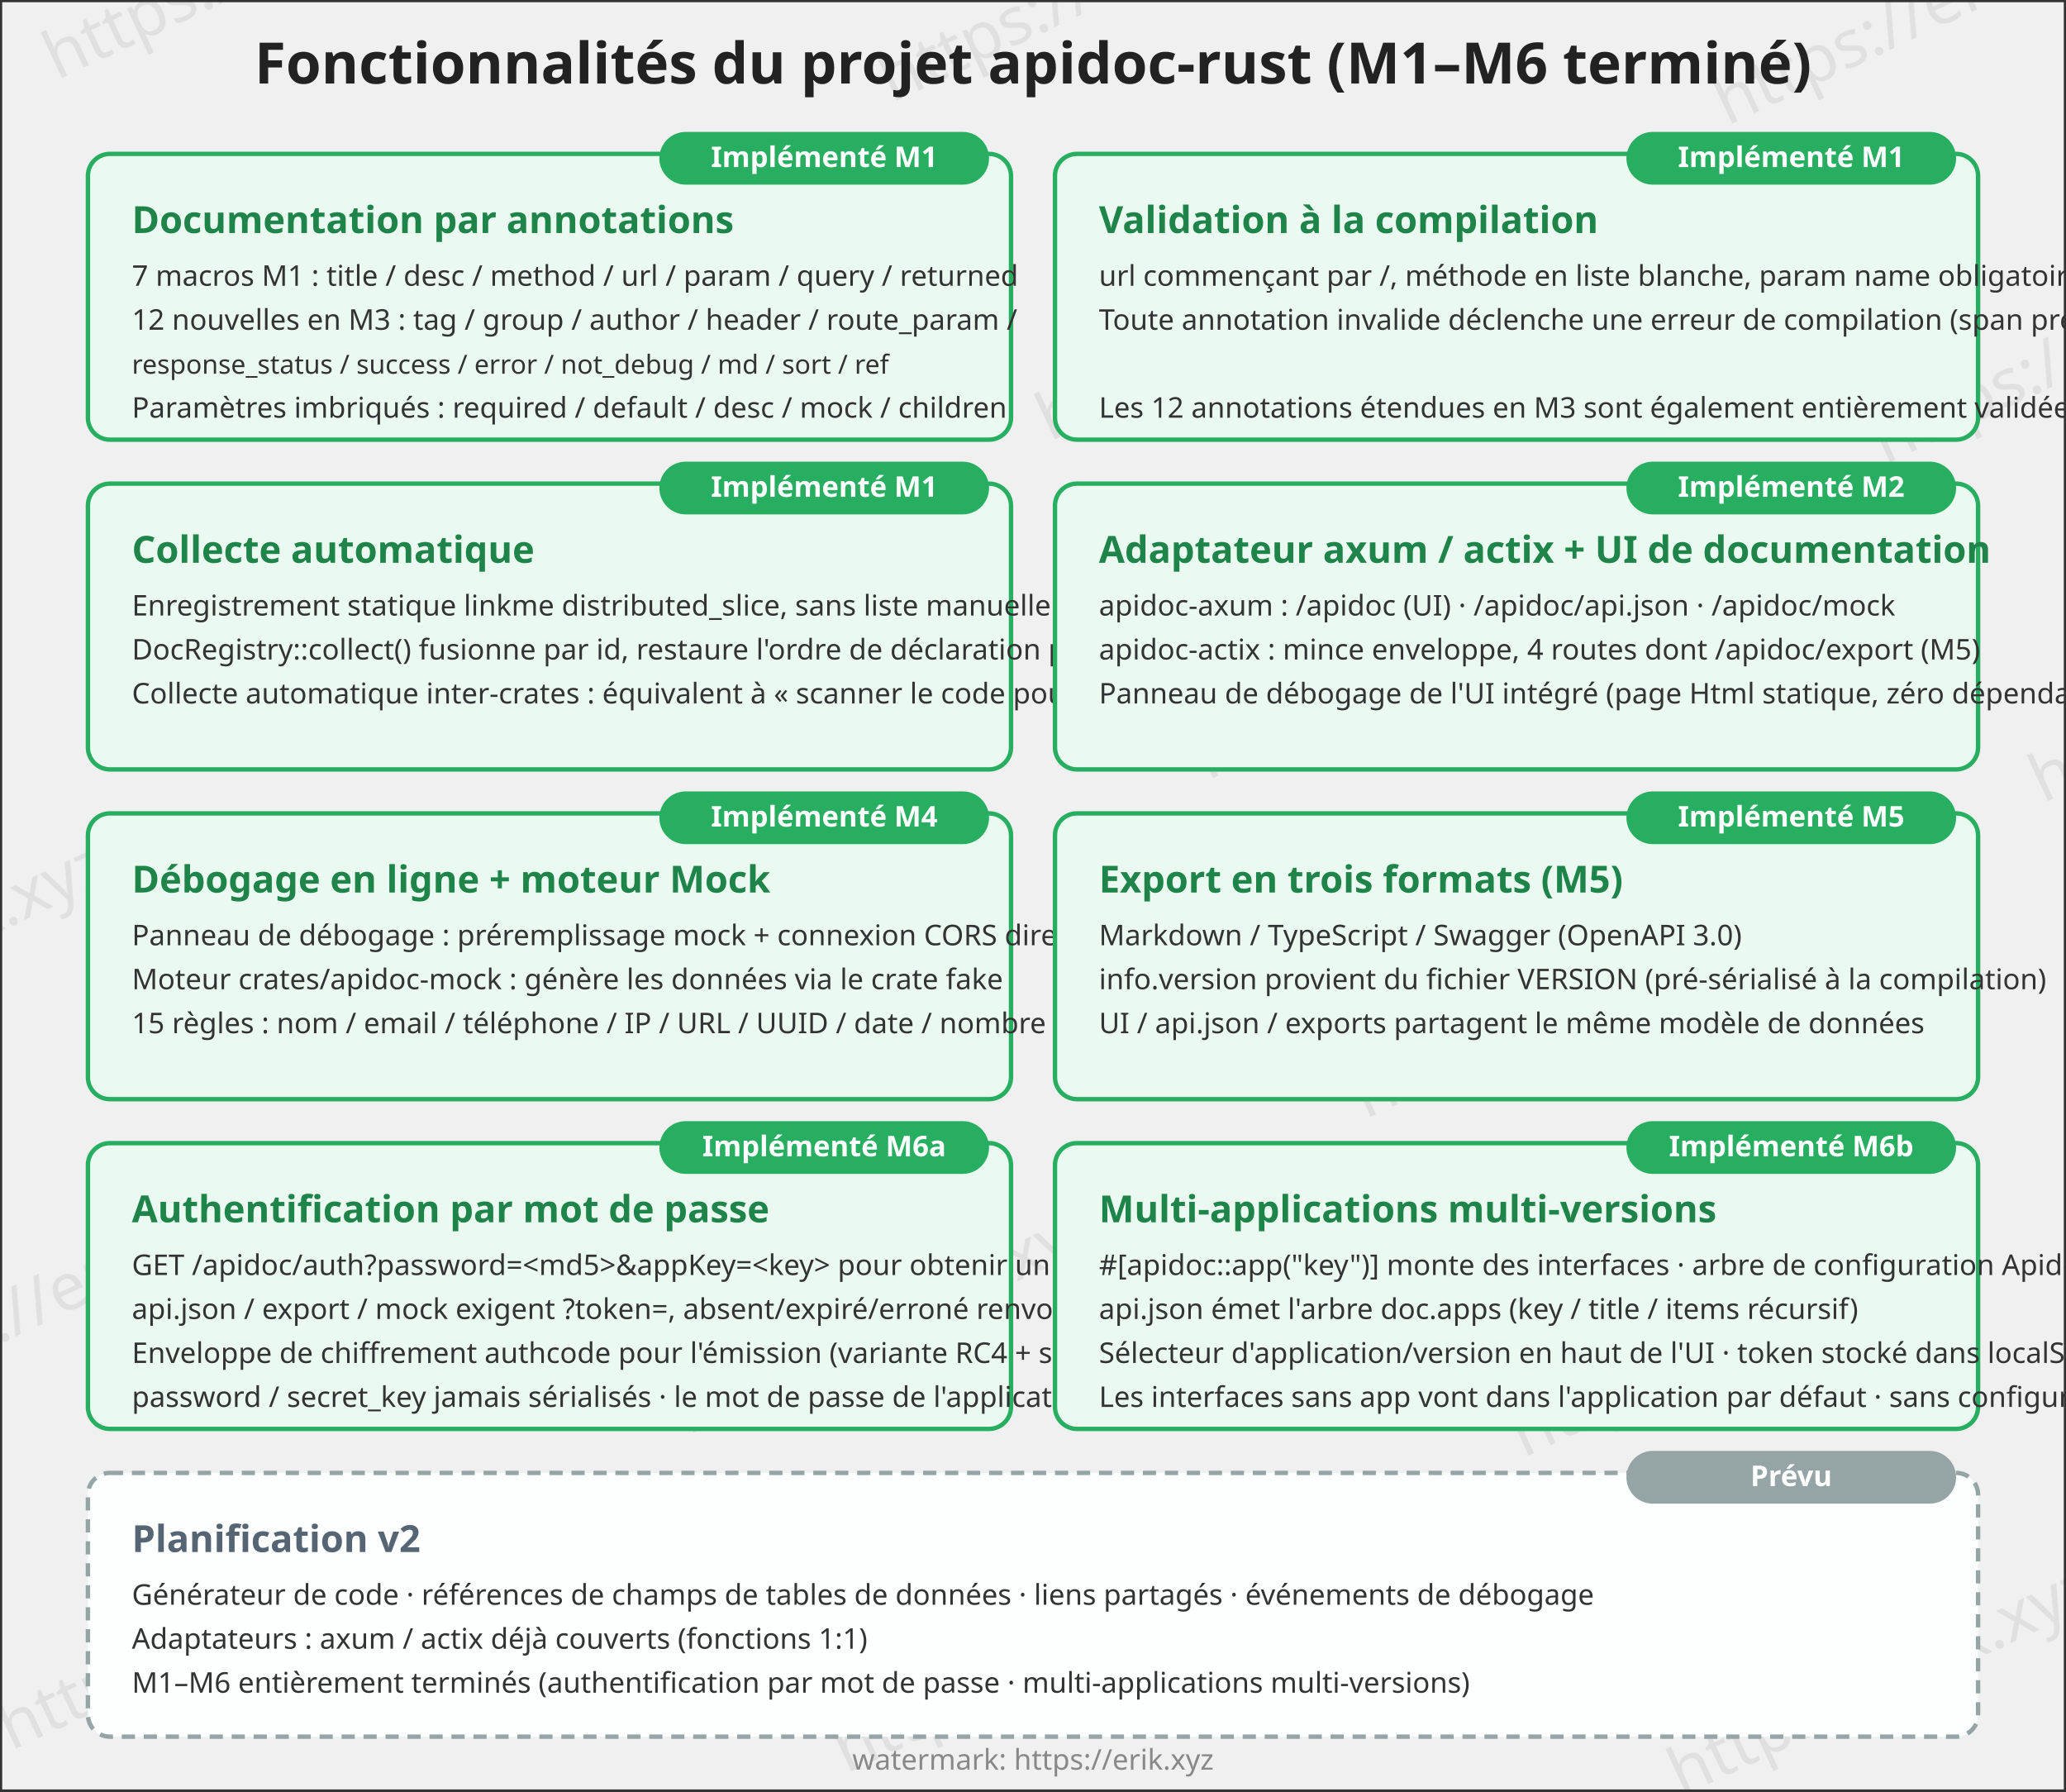
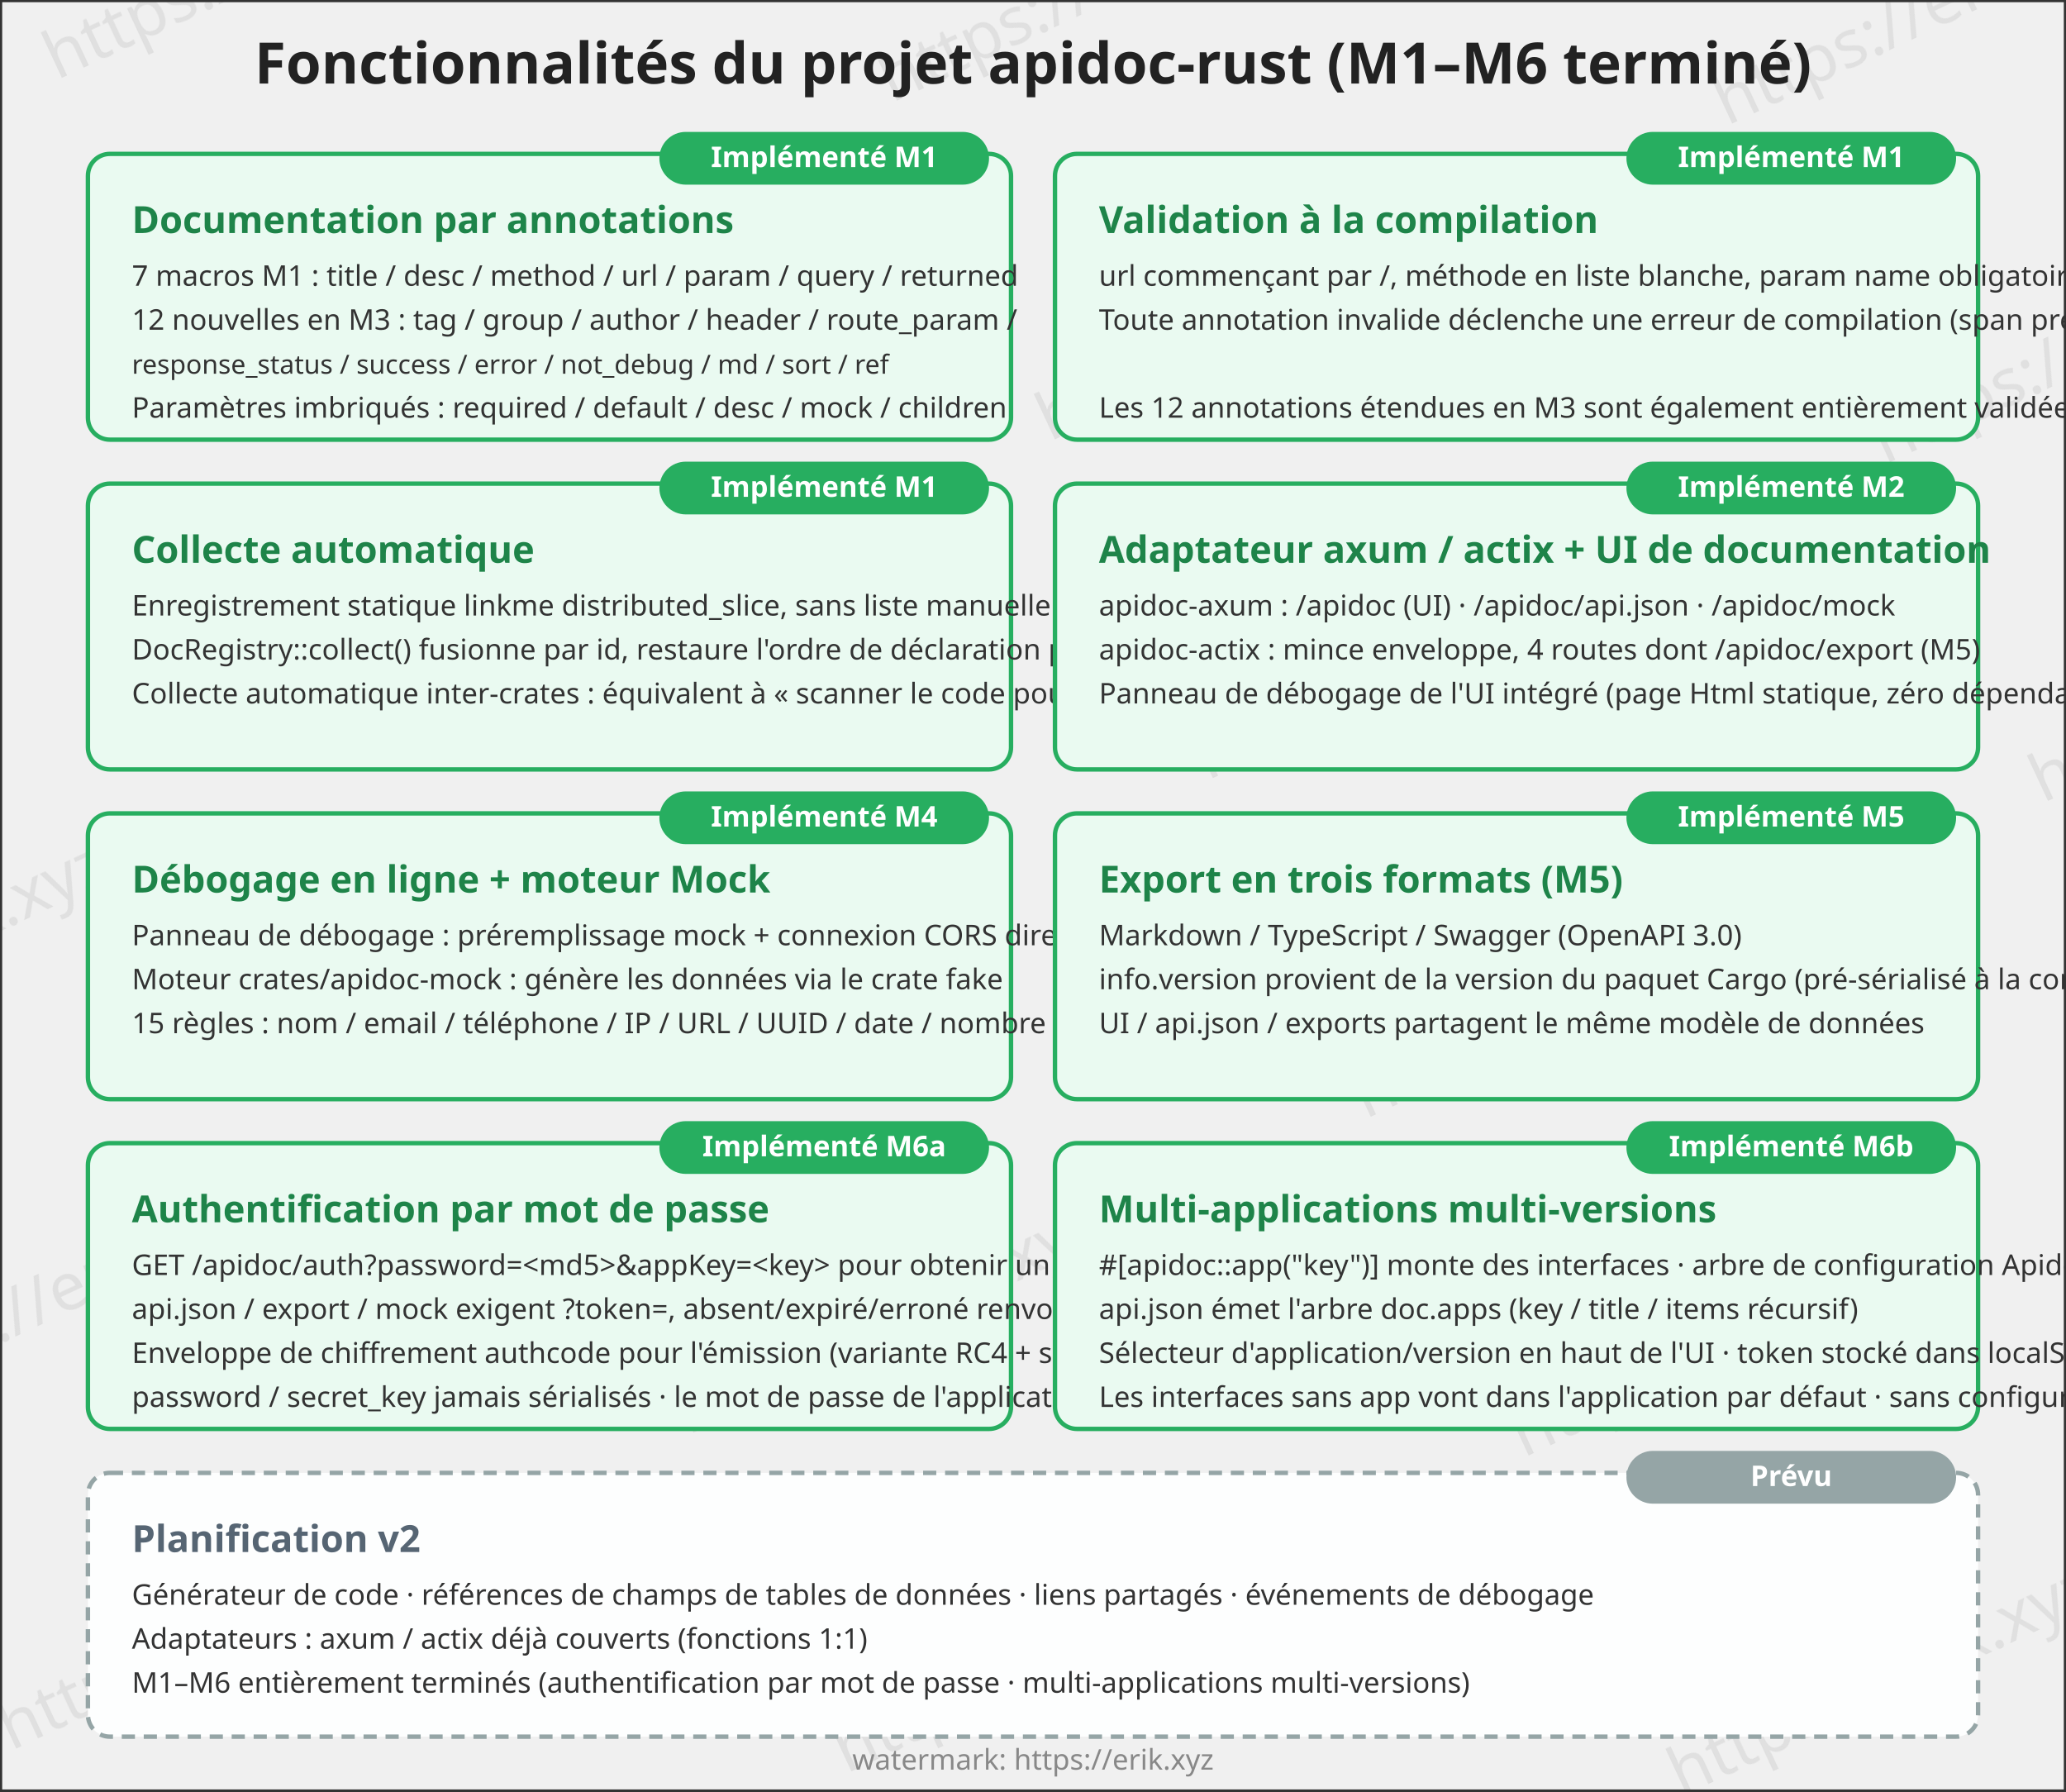
<svg xmlns="http://www.w3.org/2000/svg" viewBox="0 0 940 815" font-family="sans-serif">
  <defs>
    <pattern id="wm" width="340" height="170" patternUnits="userSpaceOnUse" patternTransform="rotate(-25)">
      <text x="8" y="44" font-size="30" fill="#888888" opacity="0.15">https://erik.xyz</text>
    </pattern>
  </defs>
  <rect width="940" height="815" fill="url(#wm)" />
  <rect x="0" y="0" width="940" height="815" fill="none" stroke="#333" stroke-width="2" />
  <text x="470" y="38" text-anchor="middle" font-size="26" font-weight="bold" fill="#222">Fonctionnalités du projet apidoc-rust (M1–M6 terminé)</text>
  <rect x="40" y="70" width="420" height="130" rx="10" fill="#eafaf1" stroke="#27ae60" stroke-width="2" />
  <rect x="300" y="60" width="150" height="24" rx="12" fill="#27ae60" />
  <text x="375" y="76" text-anchor="middle" font-size="13" fill="#fff" font-weight="bold">Implémenté M1</text>
  <text x="60" y="106" font-size="17" font-weight="bold" fill="#1e8449">Documentation par annotations</text>
  <text x="60" y="130" font-size="13" fill="#333">7 macros M1 : title / desc / method / url / param / query / returned</text>
  <text x="60" y="150" font-size="13" fill="#333">12 nouvelles en M3 : tag / group / author / header / route_param /</text>
  <text x="60" y="170" font-size="12" fill="#333">response_status / success / error / not_debug / md / sort / ref</text>
  <text x="60" y="190" font-size="13" fill="#333">Paramètres imbriqués : required / default / desc / mock / children</text>
  <rect x="480" y="70" width="420" height="130" rx="10" fill="#eafaf1" stroke="#27ae60" stroke-width="2" />
  <rect x="740" y="60" width="150" height="24" rx="12" fill="#27ae60" />
  <text x="815" y="76" text-anchor="middle" font-size="13" fill="#fff" font-weight="bold">Implémenté M1</text>
  <text x="500" y="106" font-size="17" font-weight="bold" fill="#1e8449">Validation à la compilation</text>
  <text x="500" y="130" font-size="13" fill="#333">url commençant par /, méthode en liste blanche, param name obligatoire</text>
  <text x="500" y="150" font-size="13" fill="#333">Toute annotation invalide déclenche une erreur de compilation (span précis) ; la documentation ne se désynchronise jamais du code</text>
  <text x="500" y="190" font-size="13" fill="#333">Les 12 annotations étendues en M3 sont également entièrement validées</text>
  <rect x="40" y="220" width="420" height="130" rx="10" fill="#eafaf1" stroke="#27ae60" stroke-width="2" />
  <rect x="300" y="210" width="150" height="24" rx="12" fill="#27ae60" />
  <text x="375" y="226" text-anchor="middle" font-size="13" fill="#fff" font-weight="bold">Implémenté M1</text>
  <text x="60" y="256" font-size="17" font-weight="bold" fill="#1e8449">Collecte automatique</text>
  <text x="60" y="280" font-size="13" fill="#333">Enregistrement statique linkme distributed_slice, sans liste manuelle d'interfaces</text>
  <text x="60" y="300" font-size="13" fill="#333">DocRegistry::collect() fusionne par id, restaure l'ordre de déclaration par seq</text>
  <text x="60" y="320" font-size="13" fill="#333">Collecte automatique inter-crates : équivalent à « scanner le code pour obtenir toutes les interfaces »</text>
  <rect x="480" y="220" width="420" height="130" rx="10" fill="#eafaf1" stroke="#27ae60" stroke-width="2" />
  <rect x="740" y="210" width="150" height="24" rx="12" fill="#27ae60" />
  <text x="815" y="226" text-anchor="middle" font-size="13" fill="#fff" font-weight="bold">Implémenté M2</text>
  <text x="500" y="256" font-size="17" font-weight="bold" fill="#1e8449">Adaptateur axum / actix + UI de documentation</text>
  <text x="500" y="280" font-size="13" fill="#333">apidoc-axum : /apidoc (UI) · /apidoc/api.json · /apidoc/mock</text>
  <text x="500" y="300" font-size="13" fill="#333">apidoc-actix : mince enveloppe, 4 routes dont /apidoc/export (M5)</text>
  <text x="500" y="320" font-size="13" fill="#333">Panneau de débogage de l'UI intégré (page Html statique, zéro dépendance externe)</text>
  <rect x="40" y="370" width="420" height="130" rx="10" fill="#eafaf1" stroke="#27ae60" stroke-width="2" />
  <rect x="300" y="360" width="150" height="24" rx="12" fill="#27ae60" />
  <text x="375" y="376" text-anchor="middle" font-size="13" fill="#fff" font-weight="bold">Implémenté M4</text>
  <text x="60" y="406" font-size="17" font-weight="bold" fill="#1e8449">Débogage en ligne + moteur Mock</text>
  <text x="60" y="430" font-size="13" fill="#333">Panneau de débogage : préremplissage mock + connexion CORS directe du navigateur à l'interface cible</text>
  <text x="60" y="450" font-size="13" fill="#333">Moteur crates/apidoc-mock : génère les données via le crate fake</text>
  <text x="60" y="470" font-size="13" fill="#333">15 règles : nom / email / téléphone / IP / URL / UUID / date / nombre / flottant / booléen / texte…</text>
  <rect x="480" y="370" width="420" height="130" rx="10" fill="#eafaf1" stroke="#27ae60" stroke-width="2" />
  <rect x="740" y="360" width="150" height="24" rx="12" fill="#27ae60" />
  <text x="815" y="376" text-anchor="middle" font-size="13" fill="#fff" font-weight="bold">Implémenté M5</text>
  <text x="500" y="406" font-size="17" font-weight="bold" fill="#1e8449">Export en trois formats (M5)</text>
  <text x="500" y="430" font-size="13" fill="#333">Markdown / TypeScript / Swagger (OpenAPI 3.0)</text>
-   <text x="500" y="450" font-size="13" fill="#333">info.version provient du fichier VERSION (pré-sérialisé à la compilation)</text>
+   <text x="500" y="450" font-size="13" fill="#333">info.version provient de la version du paquet Cargo (pré-sérialisé à la compilation)</text>
  <text x="500" y="470" font-size="13" fill="#333">UI / api.json / exports partagent le même modèle de données</text>
  <rect x="40" y="520" width="420" height="130" rx="10" fill="#eafaf1" stroke="#27ae60" stroke-width="2" />
  <rect x="300" y="510" width="150" height="24" rx="12" fill="#27ae60" />
  <text x="375" y="526" text-anchor="middle" font-size="13" fill="#fff" font-weight="bold">Implémenté M6a</text>
  <text x="60" y="556" font-size="17" font-weight="bold" fill="#1e8449">Authentification par mot de passe</text>
  <text x="60" y="580" font-size="13" fill="#333">GET /apidoc/auth?password=&lt;md5&gt;&amp;appKey=&lt;key&gt; pour obtenir un token</text>
  <text x="60" y="600" font-size="13" fill="#333">api.json / export / mock exigent ?token=, absent/expiré/erroné renvoie 401</text>
  <text x="60" y="620" font-size="13" fill="#333">Enveloppe de chiffrement authcode pour l'émission (variante RC4 + somme de contrôle md5, MAC en temps constant)</text>
  <text x="60" y="640" font-size="13" fill="#333">password / secret_key jamais sérialisés · le mot de passe de l'application prévaut sur le global</text>
  <rect x="480" y="520" width="420" height="130" rx="10" fill="#eafaf1" stroke="#27ae60" stroke-width="2" />
  <rect x="740" y="510" width="150" height="24" rx="12" fill="#27ae60" />
  <text x="815" y="526" text-anchor="middle" font-size="13" fill="#fff" font-weight="bold">Implémenté M6b</text>
  <text x="500" y="556" font-size="17" font-weight="bold" fill="#1e8449">Multi-applications multi-versions</text>
  <text x="500" y="580" font-size="13" fill="#333">#[apidoc::app("key")] monte des interfaces · arbre de configuration ApidocConfig.apps</text>
  <text x="500" y="600" font-size="13" fill="#333">api.json émet l'arbre doc.apps (key / title / items récursif)</text>
  <text x="500" y="620" font-size="13" fill="#333">Sélecteur d'application/version en haut de l'UI · token stocké dans localStorage par appKey</text>
  <text x="500" y="640" font-size="13" fill="#333">Les interfaces sans app vont dans l'application par défaut · sans configuration, identique au bit près à M5</text>
  <rect x="40" y="670" width="860" height="120" rx="10" fill="#fdfefe" stroke="#95a5a6" stroke-width="2" stroke-dasharray="6 4" />
  <rect x="740" y="660" width="150" height="24" rx="12" fill="#95a5a6" />
  <text x="815" y="676" text-anchor="middle" font-size="13" fill="#fff" font-weight="bold">Prévu</text>
  <text x="60" y="706" font-size="17" font-weight="bold" fill="#566573">Planification v2</text>
  <text x="60" y="730" font-size="13" fill="#333">Générateur de code · références de champs de tables de données · liens partagés · événements de débogage</text>
  <text x="60" y="750" font-size="13" fill="#333">Adaptateurs : axum / actix déjà couverts (fonctions 1:1)</text>
  <text x="60" y="770" font-size="13" fill="#333">M1–M6 entièrement terminés (authentification par mot de passe · multi-applications multi-versions)</text>
  <text x="470" y="805" text-anchor="middle" font-size="13" fill="#888">watermark: https://erik.xyz</text>
</svg>
